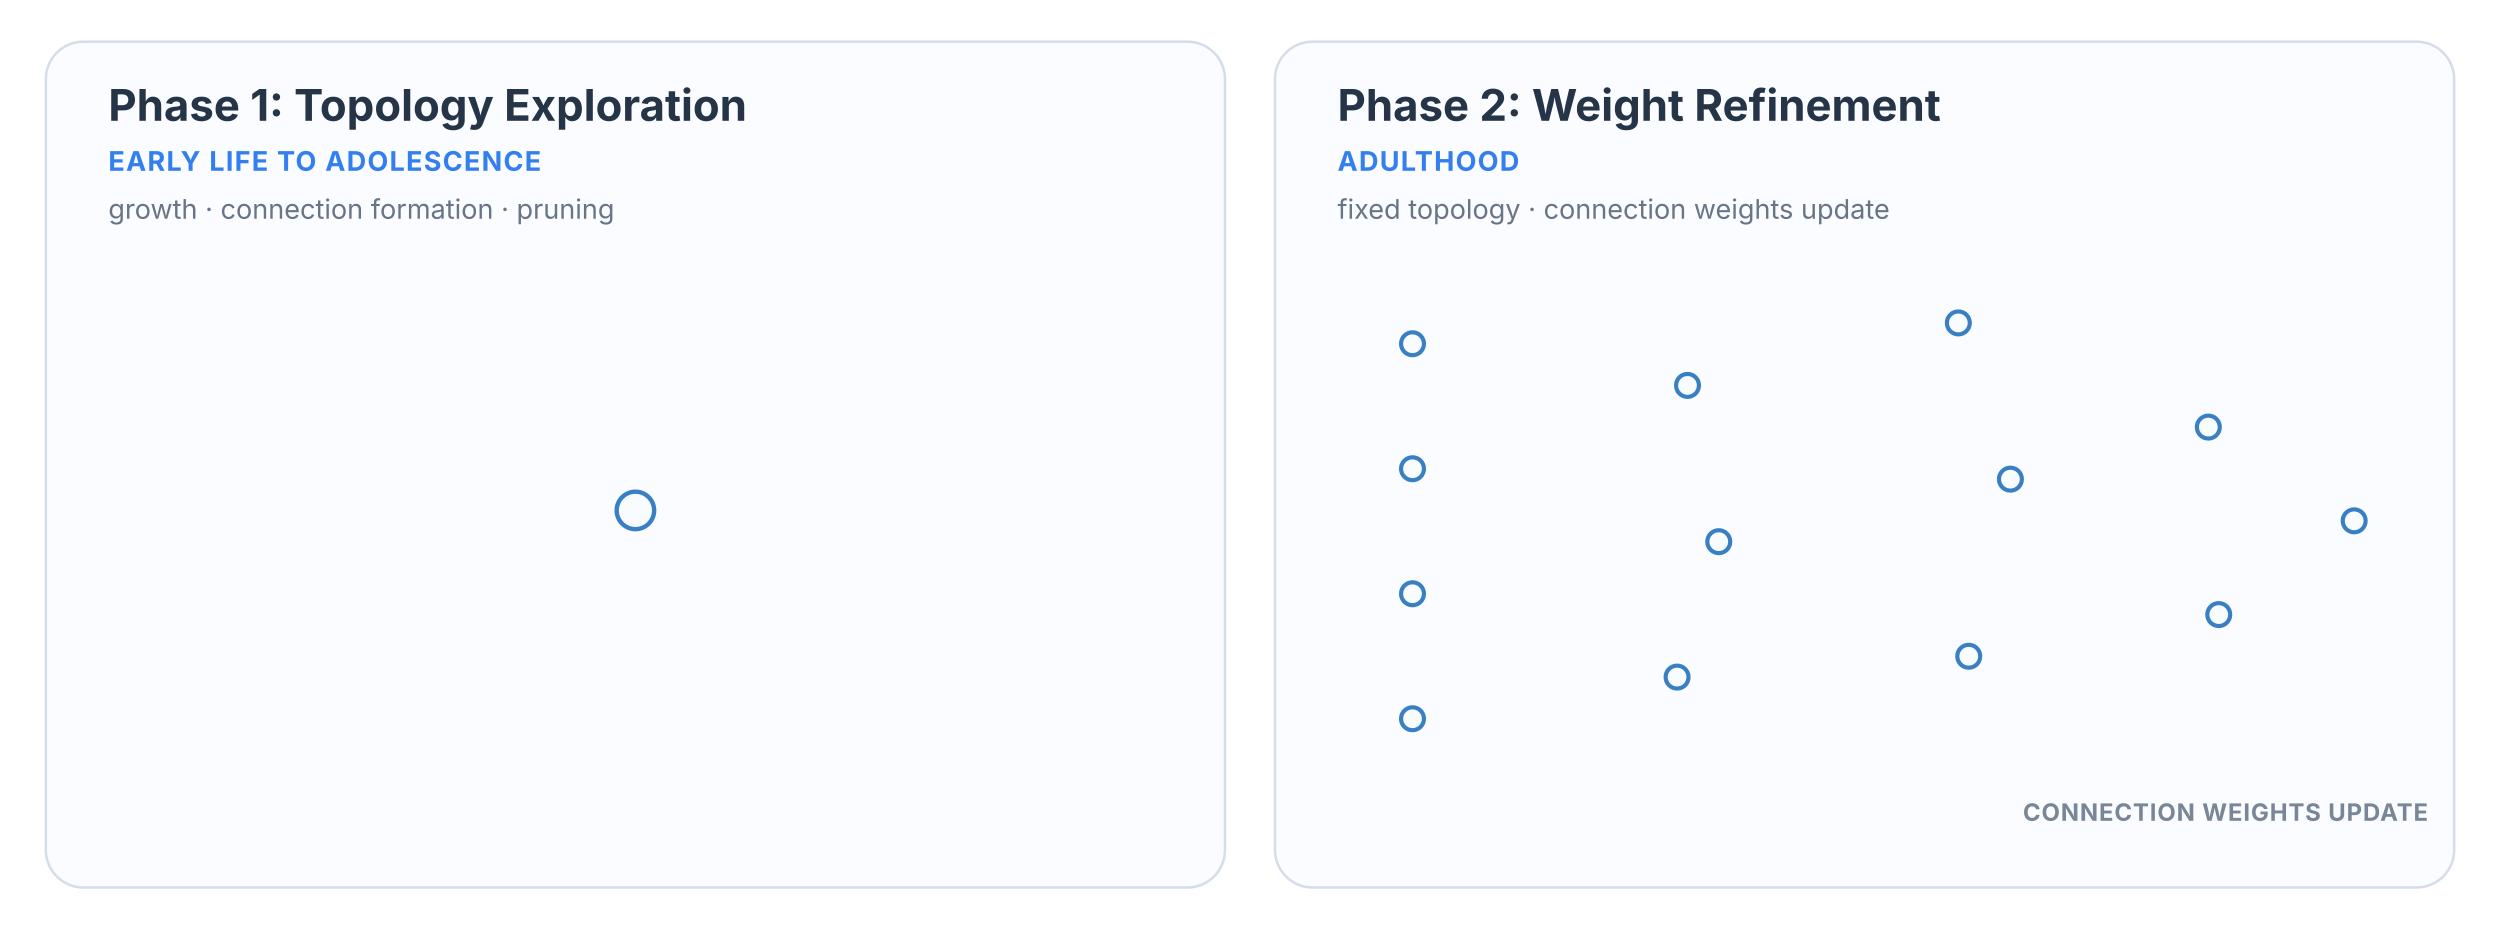
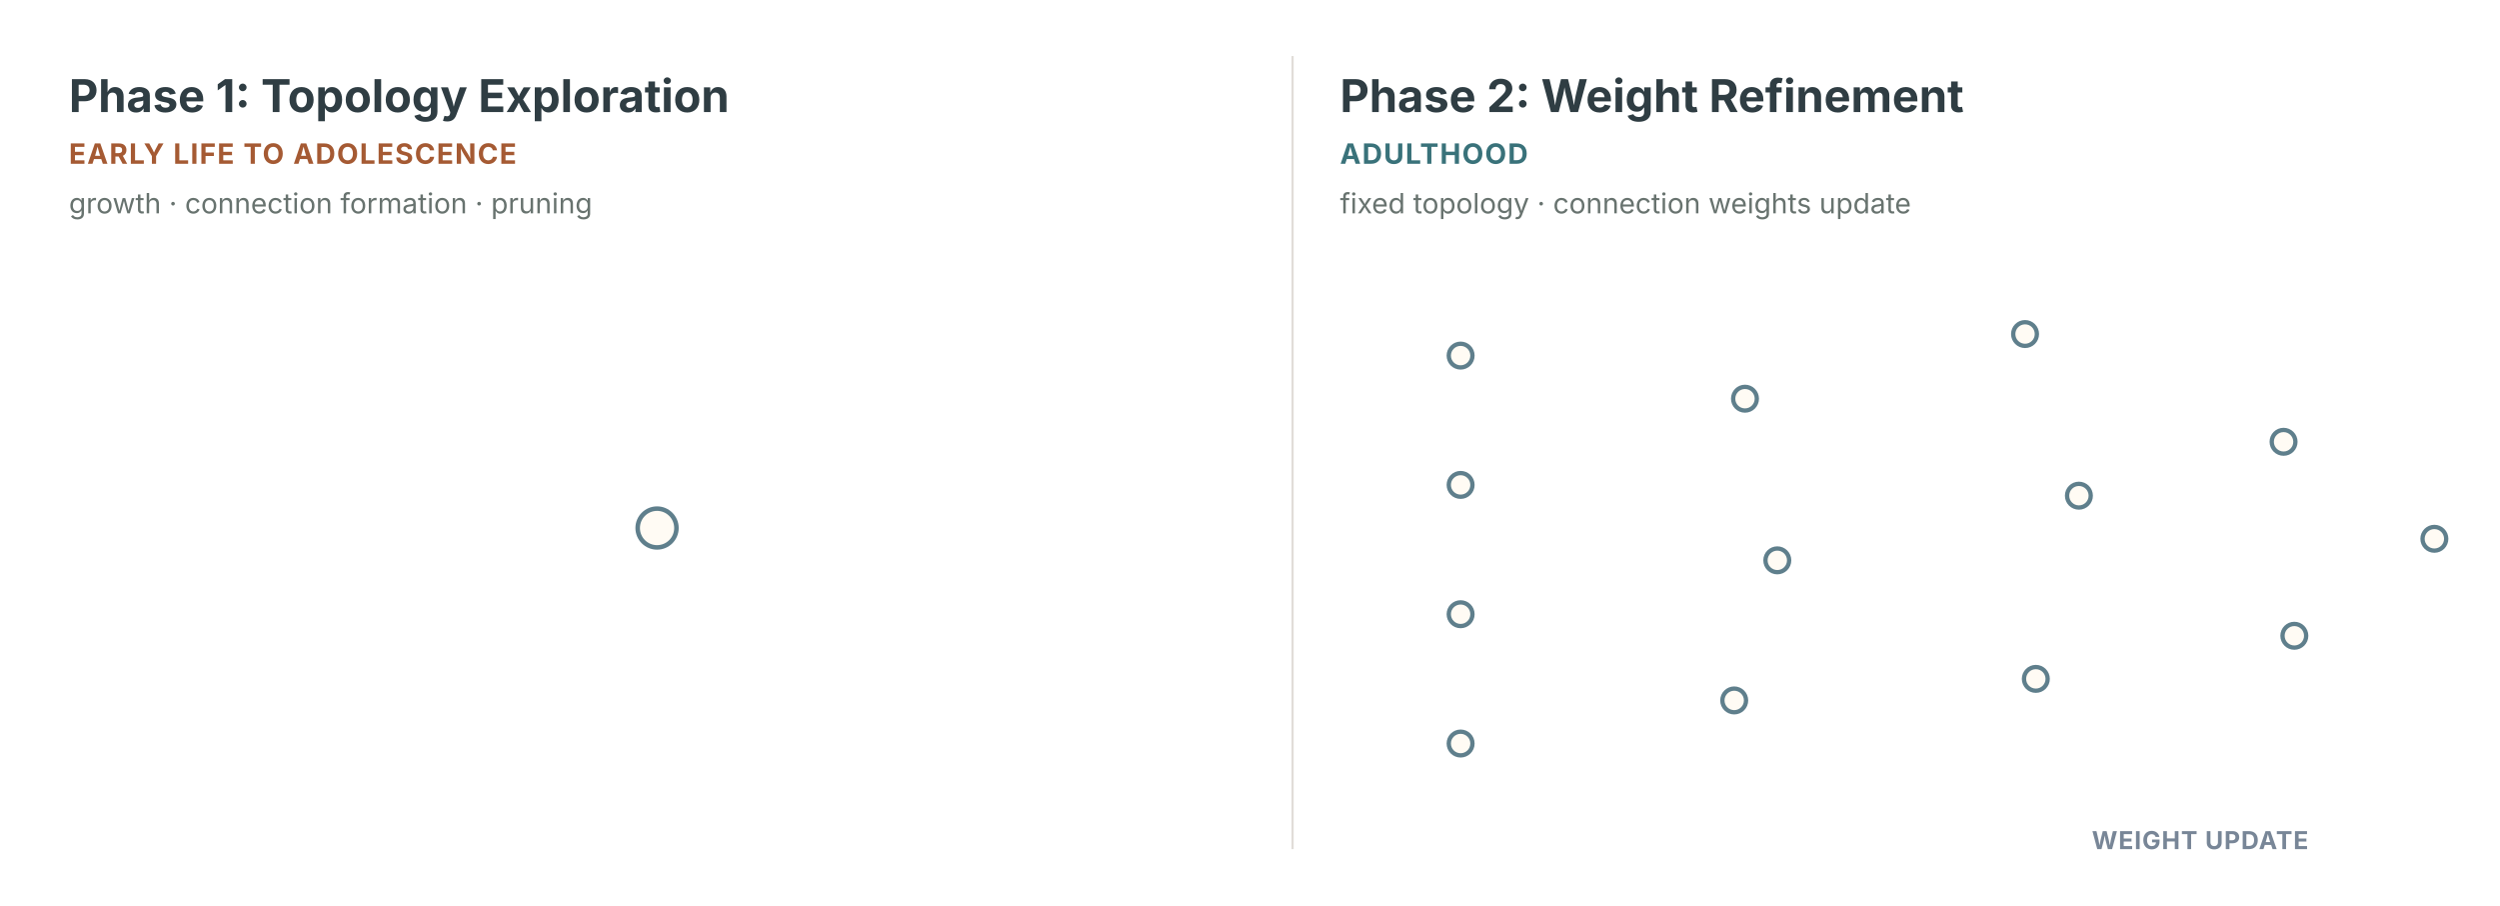
- <svg xmlns="http://www.w3.org/2000/svg" viewBox="0 0 1200 450" role="img" aria-labelledby="title desc">
+ <svg xmlns="http://www.w3.org/2000/svg" viewBox="0 0 1160 420" role="img" aria-labelledby="title desc">
  <style>
    text { font-family: Inter, ui-sans-serif, system-ui, -apple-system, BlinkMacSystemFont, "Segoe UI", sans-serif; }
-     .panel { fill:#f8fbff; fill-opacity:.72; stroke:#d4dde9; stroke-width:1.2; }.phase-title { fill:#253447; font-size:21px; font-weight:750; }.period { fill:#347ff0; font-size:13px; font-weight:650; letter-spacing:.045em; }.explain { fill:#687587; font-size:13px; }
-     .node { fill:#f9fcff; stroke:#397fc4; stroke-width:2.1; }.edge { stroke:#77a6cf; stroke-width:1.7; stroke-opacity:.62; stroke-linecap:round; }
+     .phase-title { fill:#2f3d43; font-size:21px; font-weight:750; }.period { font-size:13px; font-weight:650; letter-spacing:.045em; }.early { fill:#a55a33; }.adult { fill:#39727a; }.explain { fill:#68736f; font-size:13px; }
+     .node { fill:#fffaf1; fill-opacity:.8; stroke:#5f7f8c; stroke-width:2.1; }.edge { stroke:#78909a; stroke-width:1.7; stroke-opacity:.6; stroke-linecap:round; }
    .phase-one { animation:phaseOne 18s ease-in-out infinite; }.phase-two { animation:phaseTwo 18s ease-in-out infinite; }
    .one { animation:one 18s ease-in-out infinite; }.two { opacity:0; animation:two 18s ease-in-out infinite; }.four { opacity:0; animation:four 18s ease-in-out infinite; }.population { opacity:0; animation:population 18s ease-in-out infinite; }
    .final-graph { opacity:0; animation:finalGraph 18s ease-in-out infinite; }.removed-node { opacity:0; transform-box:fill-box; transform-origin:center; animation:removed 18s ease-in-out infinite; }
-     .candidate-edge { stroke:#dd8078; stroke-width:1.8; stroke-dasharray:6 7; opacity:0; animation:candidate 18s ease-in-out infinite; }.surviving-edge { stroke-dasharray:1; stroke-dashoffset:1; animation:connect 18s ease-in-out infinite; }
+     .candidate-edge { stroke:#bd7561; stroke-width:1.8; stroke-dasharray:6 7; opacity:0; animation:candidate 18s ease-in-out infinite; }.surviving-edge { stroke-dasharray:1; stroke-dashoffset:1; animation:connect 18s ease-in-out infinite; }
    .fixed { fill:none; stroke-linecap:round; }.w1 { animation:w1 18s ease-in-out infinite; }.w2 { animation:w2 18s ease-in-out infinite; }.w3 { animation:w3 18s ease-in-out infinite; }.w4 { animation:w4 18s ease-in-out infinite; }
    .legend { fill:#788697; font-size:11.5px; font-weight:650; letter-spacing:.035em; }
    @keyframes phaseOne { 0%,66%{opacity:1} 72%,100%{opacity:.4} } @keyframes phaseTwo { 0%,66%{opacity:.4} 72%,100%{opacity:1} }
    @keyframes one { 0%,10%{opacity:1} 14%,100%{opacity:0} } @keyframes two { 0%,11%{opacity:0} 15%,24%{opacity:1} 28%,100%{opacity:0} } @keyframes four { 0%,25%{opacity:0} 29%,39%{opacity:1} 43%,100%{opacity:0} }
    @keyframes population { 0%,40%{opacity:0} 44%,52%{opacity:1} 57%,100%{opacity:0} } @keyframes finalGraph { 0%,51%{opacity:0} 56%,100%{opacity:1} }
    @keyframes removed { 0%,49%{opacity:0;transform:scale(1)} 54%,61%{opacity:.9;transform:scale(1)} 68%,100%{opacity:0;transform:scale(.12)} }
    @keyframes candidate { 0%,49%{opacity:0} 54%,61%{opacity:.82} 68%,100%{opacity:0} } @keyframes connect { 0%,52%{stroke-dashoffset:1;opacity:0} 67%,100%{stroke-dashoffset:0;opacity:.62} }
-     @keyframes w1 { 0%,68%{stroke:#9db3c6;stroke-width:1.7} 75%{stroke:#287b9a;stroke-width:5.2} 84%{stroke:#e0874d;stroke-width:2.2} 94%,100%{stroke:#287b9a;stroke-width:4.2} }
-     @keyframes w2 { 0%,68%{stroke:#9db3c6;stroke-width:1.7} 77%{stroke:#e0874d;stroke-width:3} 86%{stroke:#287b9a;stroke-width:5.4} 96%,100%{stroke:#7ca8ba;stroke-width:2.1} }
-     @keyframes w3 { 0%,68%{stroke:#9db3c6;stroke-width:1.7} 79%{stroke:#7ca8ba;stroke-width:1.4} 88%{stroke:#e0874d;stroke-width:4.6} 98%,100%{stroke:#287b9a;stroke-width:3.1} }
-     @keyframes w4 { 0%,68%{stroke:#9db3c6;stroke-width:1.7} 81%{stroke:#287b9a;stroke-width:3.3} 90%{stroke:#7ca8ba;stroke-width:1.3} 99%,100%{stroke:#e0874d;stroke-width:4.6} }
+     @keyframes w1 { 0%,68%{stroke:#9aa9a8;stroke-width:1.7} 75%{stroke:#39727a;stroke-width:5.2} 84%{stroke:#ad6038;stroke-width:2.2} 94%,100%{stroke:#39727a;stroke-width:4.2} }
+     @keyframes w2 { 0%,68%{stroke:#9aa9a8;stroke-width:1.7} 77%{stroke:#ad6038;stroke-width:3} 86%{stroke:#39727a;stroke-width:5.4} 96%,100%{stroke:#718f91;stroke-width:2.1} }
+     @keyframes w3 { 0%,68%{stroke:#9aa9a8;stroke-width:1.7} 79%{stroke:#718f91;stroke-width:1.4} 88%{stroke:#ad6038;stroke-width:4.6} 98%,100%{stroke:#39727a;stroke-width:3.1} }
+     @keyframes w4 { 0%,68%{stroke:#9aa9a8;stroke-width:1.7} 81%{stroke:#39727a;stroke-width:3.3} 90%{stroke:#718f91;stroke-width:1.3} 99%,100%{stroke:#ad6038;stroke-width:4.6} }
    @media (prefers-reduced-motion:reduce) { * { animation-play-state:paused !important; } }
  </style>
-   <rect class="panel" x="22" y="20" width="566" height="406" rx="18" />
-   <rect class="panel" x="612" y="20" width="566" height="406" rx="18" />
+   <line x1="600" y1="26" x2="600" y2="394" stroke="#9b8e7b" stroke-opacity=".3" stroke-width="1" />
  <g class="phase-one">
-     <text class="phase-title" x="52" y="58">Phase 1: Topology Exploration</text>
-     <text class="period" x="52" y="82">EARLY LIFE TO ADOLESCENCE</text>
-     <text class="explain" x="52" y="105">growth · connection formation · pruning</text>
+     <text class="phase-title" x="32" y="52">Phase 1: Topology Exploration</text>
+     <text class="period early" x="32" y="76">EARLY LIFE TO ADOLESCENCE</text>
+     <text class="explain" x="32" y="99">growth · connection formation · pruning</text>
    <g class="one">
      <circle class="node" cx="305" cy="245" r="9" />
    </g>
    <g class="two">
      <circle class="node" cx="277" cy="245" r="8" />
      <circle class="node" cx="333" cy="245" r="8" />
    </g>
    <g class="four">
      <circle class="node" cx="305" cy="202" r="7" />
      <circle class="node" cx="262" cy="245" r="7" />
      <circle class="node" cx="348" cy="245" r="7" />
      <circle class="node" cx="305" cy="288" r="7" />
    </g>
-     <g class="population" fill="#f9fcff" stroke="#397fc4" stroke-width="2">
+     <g class="population" fill="#fffaf1" fill-opacity=".8" stroke="#5f7f8c" stroke-width="2">
      <circle cx="118" cy="185" r="6" />
      <circle cx="185" cy="300" r="6" />
      <circle cx="220" cy="155" r="6" />
      <circle cx="275" cy="245" r="6" />
      <circle cx="340" cy="170" r="6" />
      <circle cx="375" cy="305" r="6" />
      <circle cx="455" cy="205" r="6" />
      <circle cx="500" cy="290" r="6" />
      <circle cx="135" cy="335" r="6" />
      <circle cx="285" cy="340" r="6" />
      <circle cx="425" cy="145" r="6" />
      <circle cx="515" cy="155" r="6" />
    </g>
    <g class="final-graph">
      <g class="surviving-edge edge">
        <line x1="88" y1="165" x2="220" y2="185" />
        <line x1="88" y1="225" x2="220" y2="185" />
        <line x1="88" y1="225" x2="235" y2="260" />
        <line x1="88" y1="285" x2="235" y2="260" />
        <line x1="88" y1="345" x2="215" y2="325" />
        <line x1="220" y1="185" x2="350" y2="155" />
        <line x1="220" y1="185" x2="375" y2="230" />
        <line x1="235" y1="260" x2="375" y2="230" />
        <line x1="235" y1="260" x2="355" y2="315" />
        <line x1="215" y1="325" x2="355" y2="315" />
        <line x1="350" y1="155" x2="470" y2="205" />
        <line x1="375" y1="230" x2="470" y2="205" />
        <line x1="375" y1="230" x2="475" y2="295" />
        <line x1="355" y1="315" x2="475" y2="295" />
        <line x1="470" y1="205" x2="540" y2="250" />
        <line x1="475" y1="295" x2="540" y2="250" />
      </g>
      <g class="candidate-edge">
        <line x1="88" y1="165" x2="210" y2="145" />
        <line x1="88" y1="285" x2="210" y2="145" />
        <line x1="88" y1="345" x2="330" y2="355" />
        <line x1="220" y1="185" x2="330" y2="355" />
        <line x1="235" y1="260" x2="455" y2="145" />
        <line x1="210" y1="145" x2="455" y2="145" />
        <line x1="330" y1="355" x2="475" y2="295" />
        <line x1="455" y1="145" x2="540" y2="250" />
      </g>
-       <g fill="#f9fcff" stroke="#397fc4" stroke-width="2">
+       <g fill="#fffaf1" fill-opacity=".8" stroke="#5f7f8c" stroke-width="2">
        <circle cx="88" cy="165" r="5.5" />
        <circle cx="88" cy="225" r="5.5" />
        <circle cx="88" cy="285" r="5.5" />
        <circle cx="88" cy="345" r="5.5" />
        <circle cx="220" cy="185" r="5.5" />
        <circle cx="235" cy="260" r="5.5" />
        <circle cx="215" cy="325" r="5.5" />
        <circle cx="350" cy="155" r="5.5" />
        <circle cx="375" cy="230" r="5.5" />
        <circle cx="355" cy="315" r="5.5" />
        <circle cx="470" cy="205" r="5.5" />
        <circle cx="475" cy="295" r="5.5" />
        <circle cx="540" cy="250" r="5.5" />
      </g>
-       <g class="removed-node" fill="#fff5f2" stroke="#d97b70" stroke-width="2">
+       <g class="removed-node" fill="#fff5ef" stroke="#bd7561" stroke-width="2">
        <circle cx="210" cy="145" r="5.5" />
        <circle cx="330" cy="355" r="5.5" />
        <circle cx="455" cy="145" r="5.5" />
      </g>
    </g>
  </g>
  <g class="phase-two">
-     <text class="phase-title" x="642" y="58">Phase 2: Weight Refinement</text>
-     <text class="period" x="642" y="82">ADULTHOOD</text>
-     <text class="explain" x="642" y="105">fixed topology · connection weights update</text>
+     <text class="phase-title" x="622" y="52">Phase 2: Weight Refinement</text>
+     <text class="period adult" x="622" y="76">ADULTHOOD</text>
+     <text class="explain" x="622" y="99">fixed topology · connection weights update</text>
    <g>
      <g class="fixed w1">
        <line x1="678" y1="165" x2="810" y2="185" />
        <line x1="678" y1="225" x2="810" y2="185" />
        <line x1="678" y1="225" x2="825" y2="260" />
        <line x1="678" y1="285" x2="825" y2="260" />
      </g>
      <g class="fixed w2">
        <line x1="678" y1="345" x2="805" y2="325" />
        <line x1="810" y1="185" x2="940" y2="155" />
        <line x1="810" y1="185" x2="965" y2="230" />
        <line x1="825" y1="260" x2="965" y2="230" />
      </g>
      <g class="fixed w3">
        <line x1="825" y1="260" x2="945" y2="315" />
        <line x1="805" y1="325" x2="945" y2="315" />
        <line x1="940" y1="155" x2="1060" y2="205" />
        <line x1="965" y1="230" x2="1060" y2="205" />
      </g>
      <g class="fixed w4">
        <line x1="965" y1="230" x2="1065" y2="295" />
        <line x1="945" y1="315" x2="1065" y2="295" />
        <line x1="1060" y1="205" x2="1130" y2="250" />
        <line x1="1065" y1="295" x2="1130" y2="250" />
      </g>
    </g>
-     <g fill="#f9fcff" stroke="#397fc4" stroke-width="2">
+     <g fill="#fffaf1" fill-opacity=".8" stroke="#5f7f8c" stroke-width="2">
      <circle cx="678" cy="165" r="5.5" />
      <circle cx="678" cy="225" r="5.5" />
      <circle cx="678" cy="285" r="5.5" />
      <circle cx="678" cy="345" r="5.5" />
      <circle cx="810" cy="185" r="5.5" />
      <circle cx="825" cy="260" r="5.5" />
      <circle cx="805" cy="325" r="5.5" />
      <circle cx="940" cy="155" r="5.5" />
      <circle cx="965" cy="230" r="5.5" />
      <circle cx="945" cy="315" r="5.5" />
      <circle cx="1060" cy="205" r="5.5" />
      <circle cx="1065" cy="295" r="5.5" />
      <circle cx="1130" cy="250" r="5.5" />
    </g>
    <g transform="translate(790 390)">
      <path class="fixed w1" d="M0 0h44" />
      <path class="fixed w2" d="M59 0h44" />
      <path class="fixed w3" d="M118 0h44" />
-       <text class="legend" x="181" y="4">CONNECTION WEIGHTS UPDATE</text>
+       <text class="legend" x="181" y="4">WEIGHT UPDATE</text>
    </g>
  </g>
</svg>
